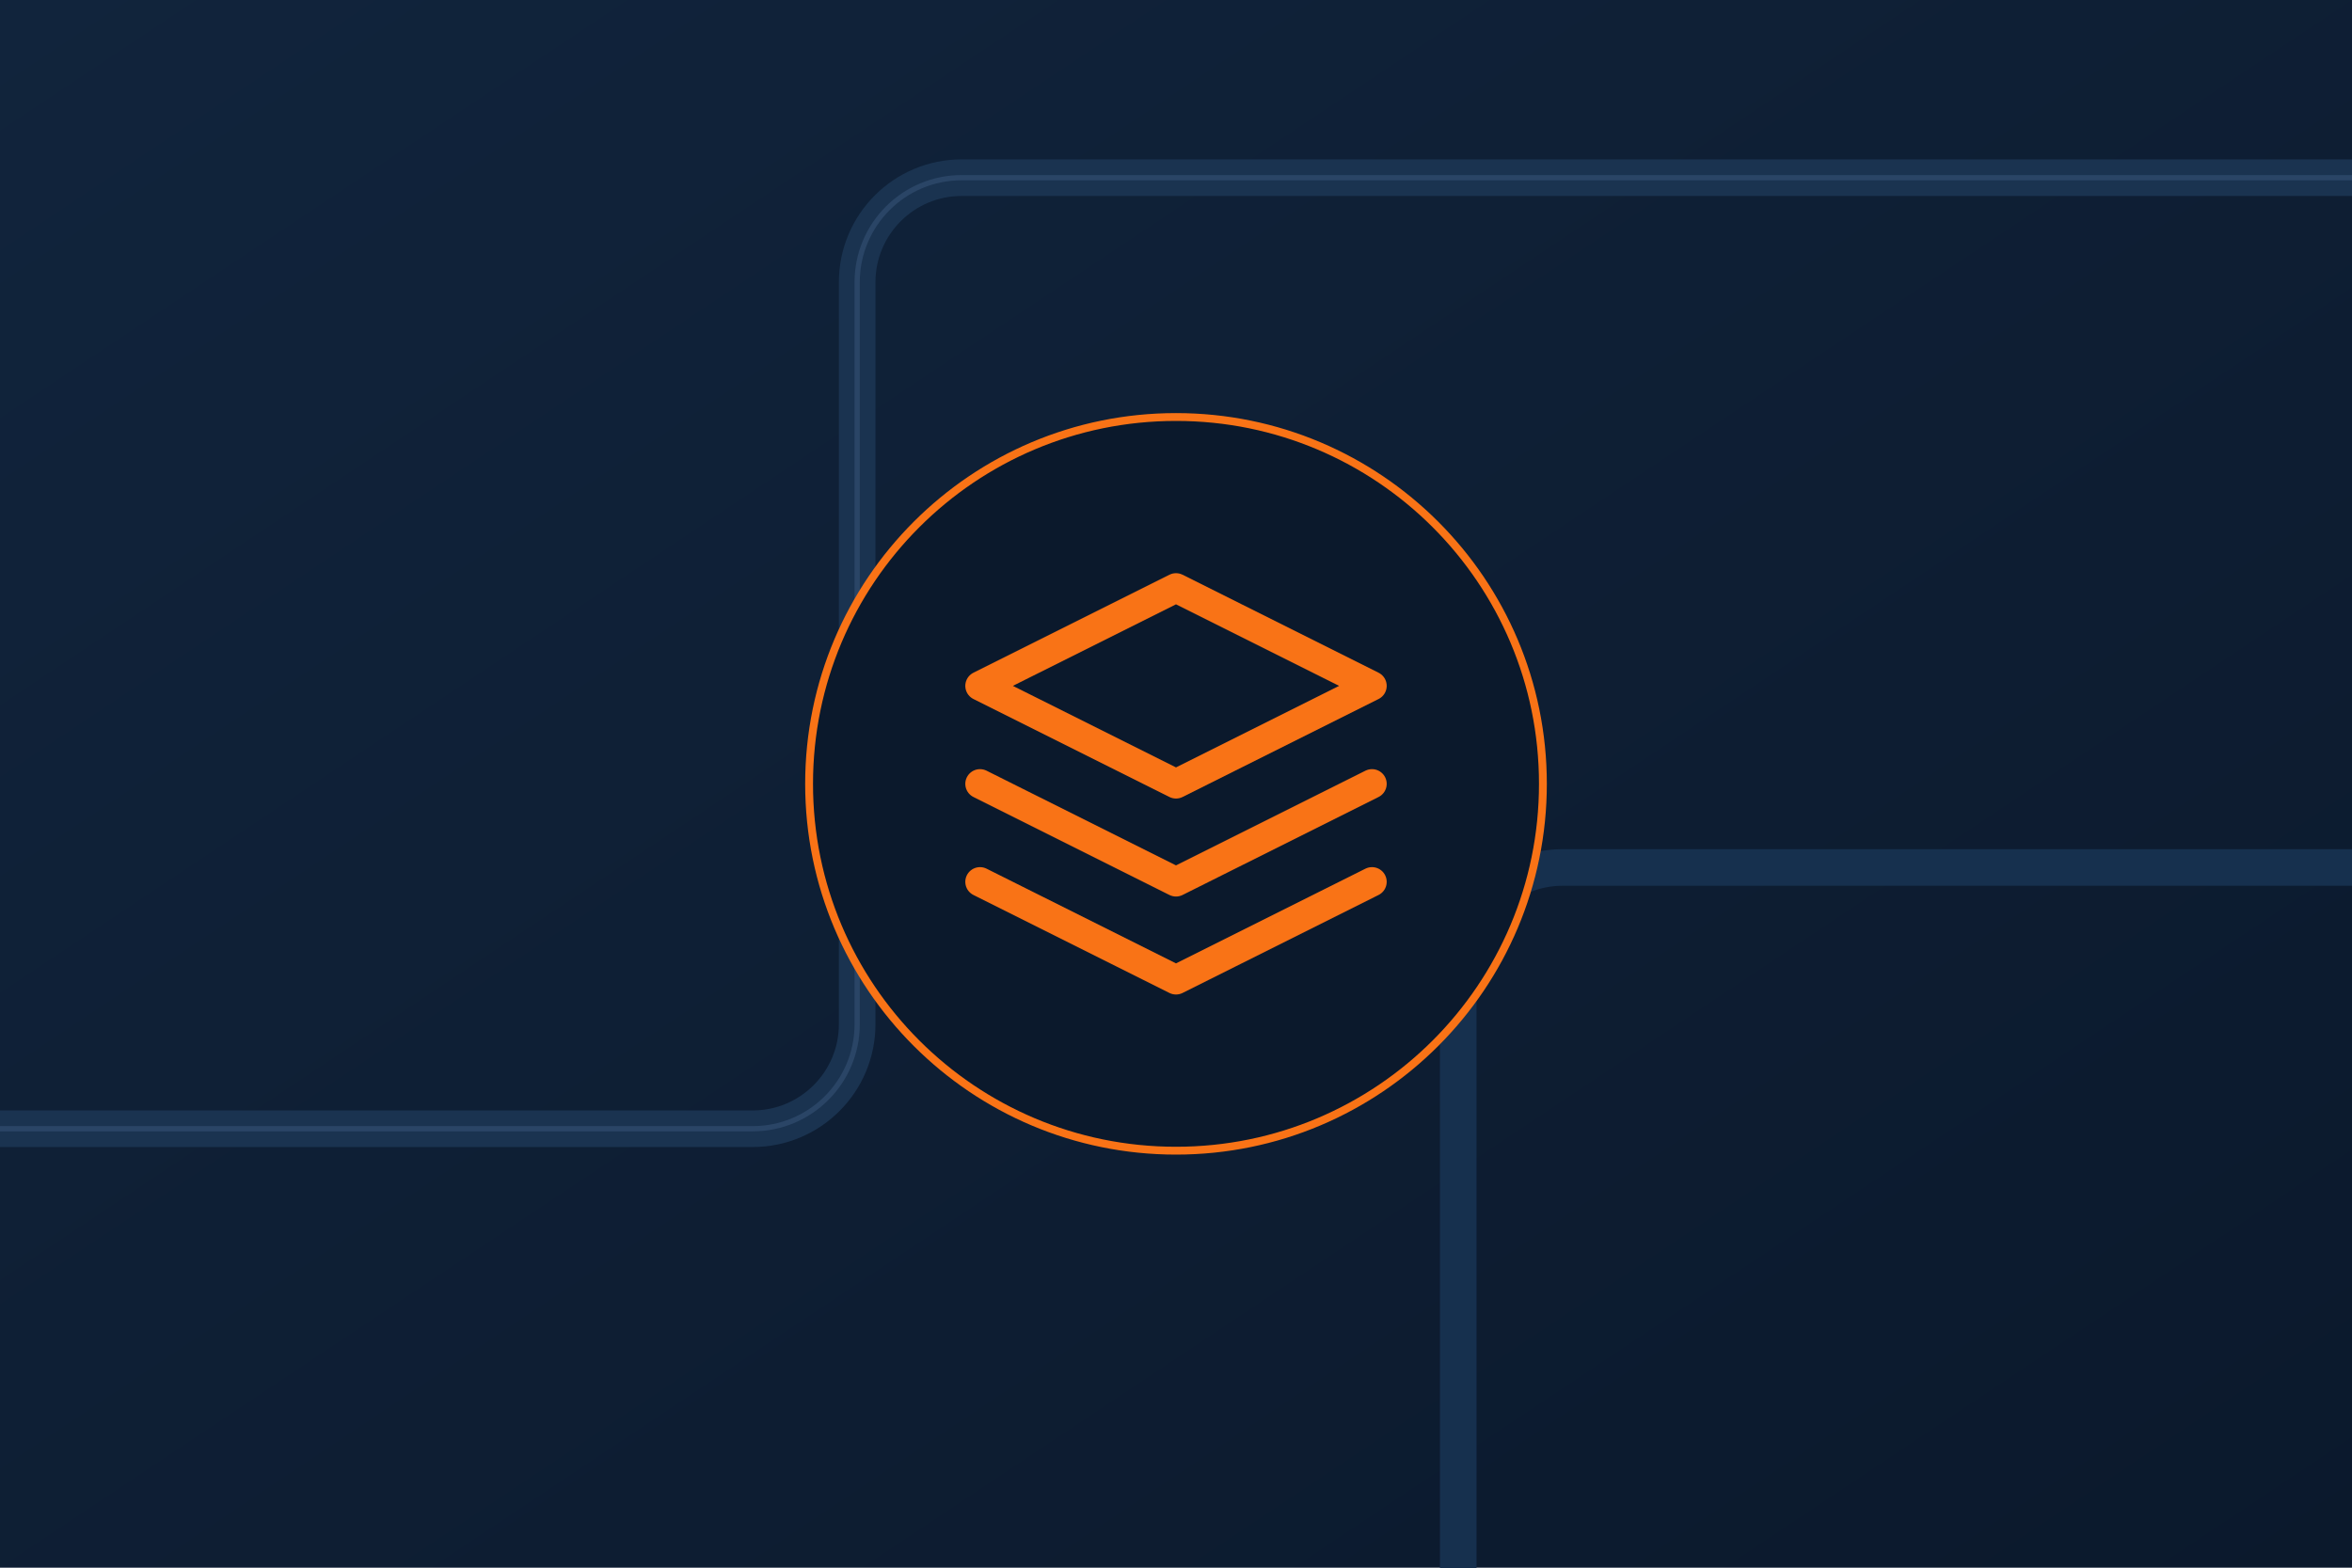
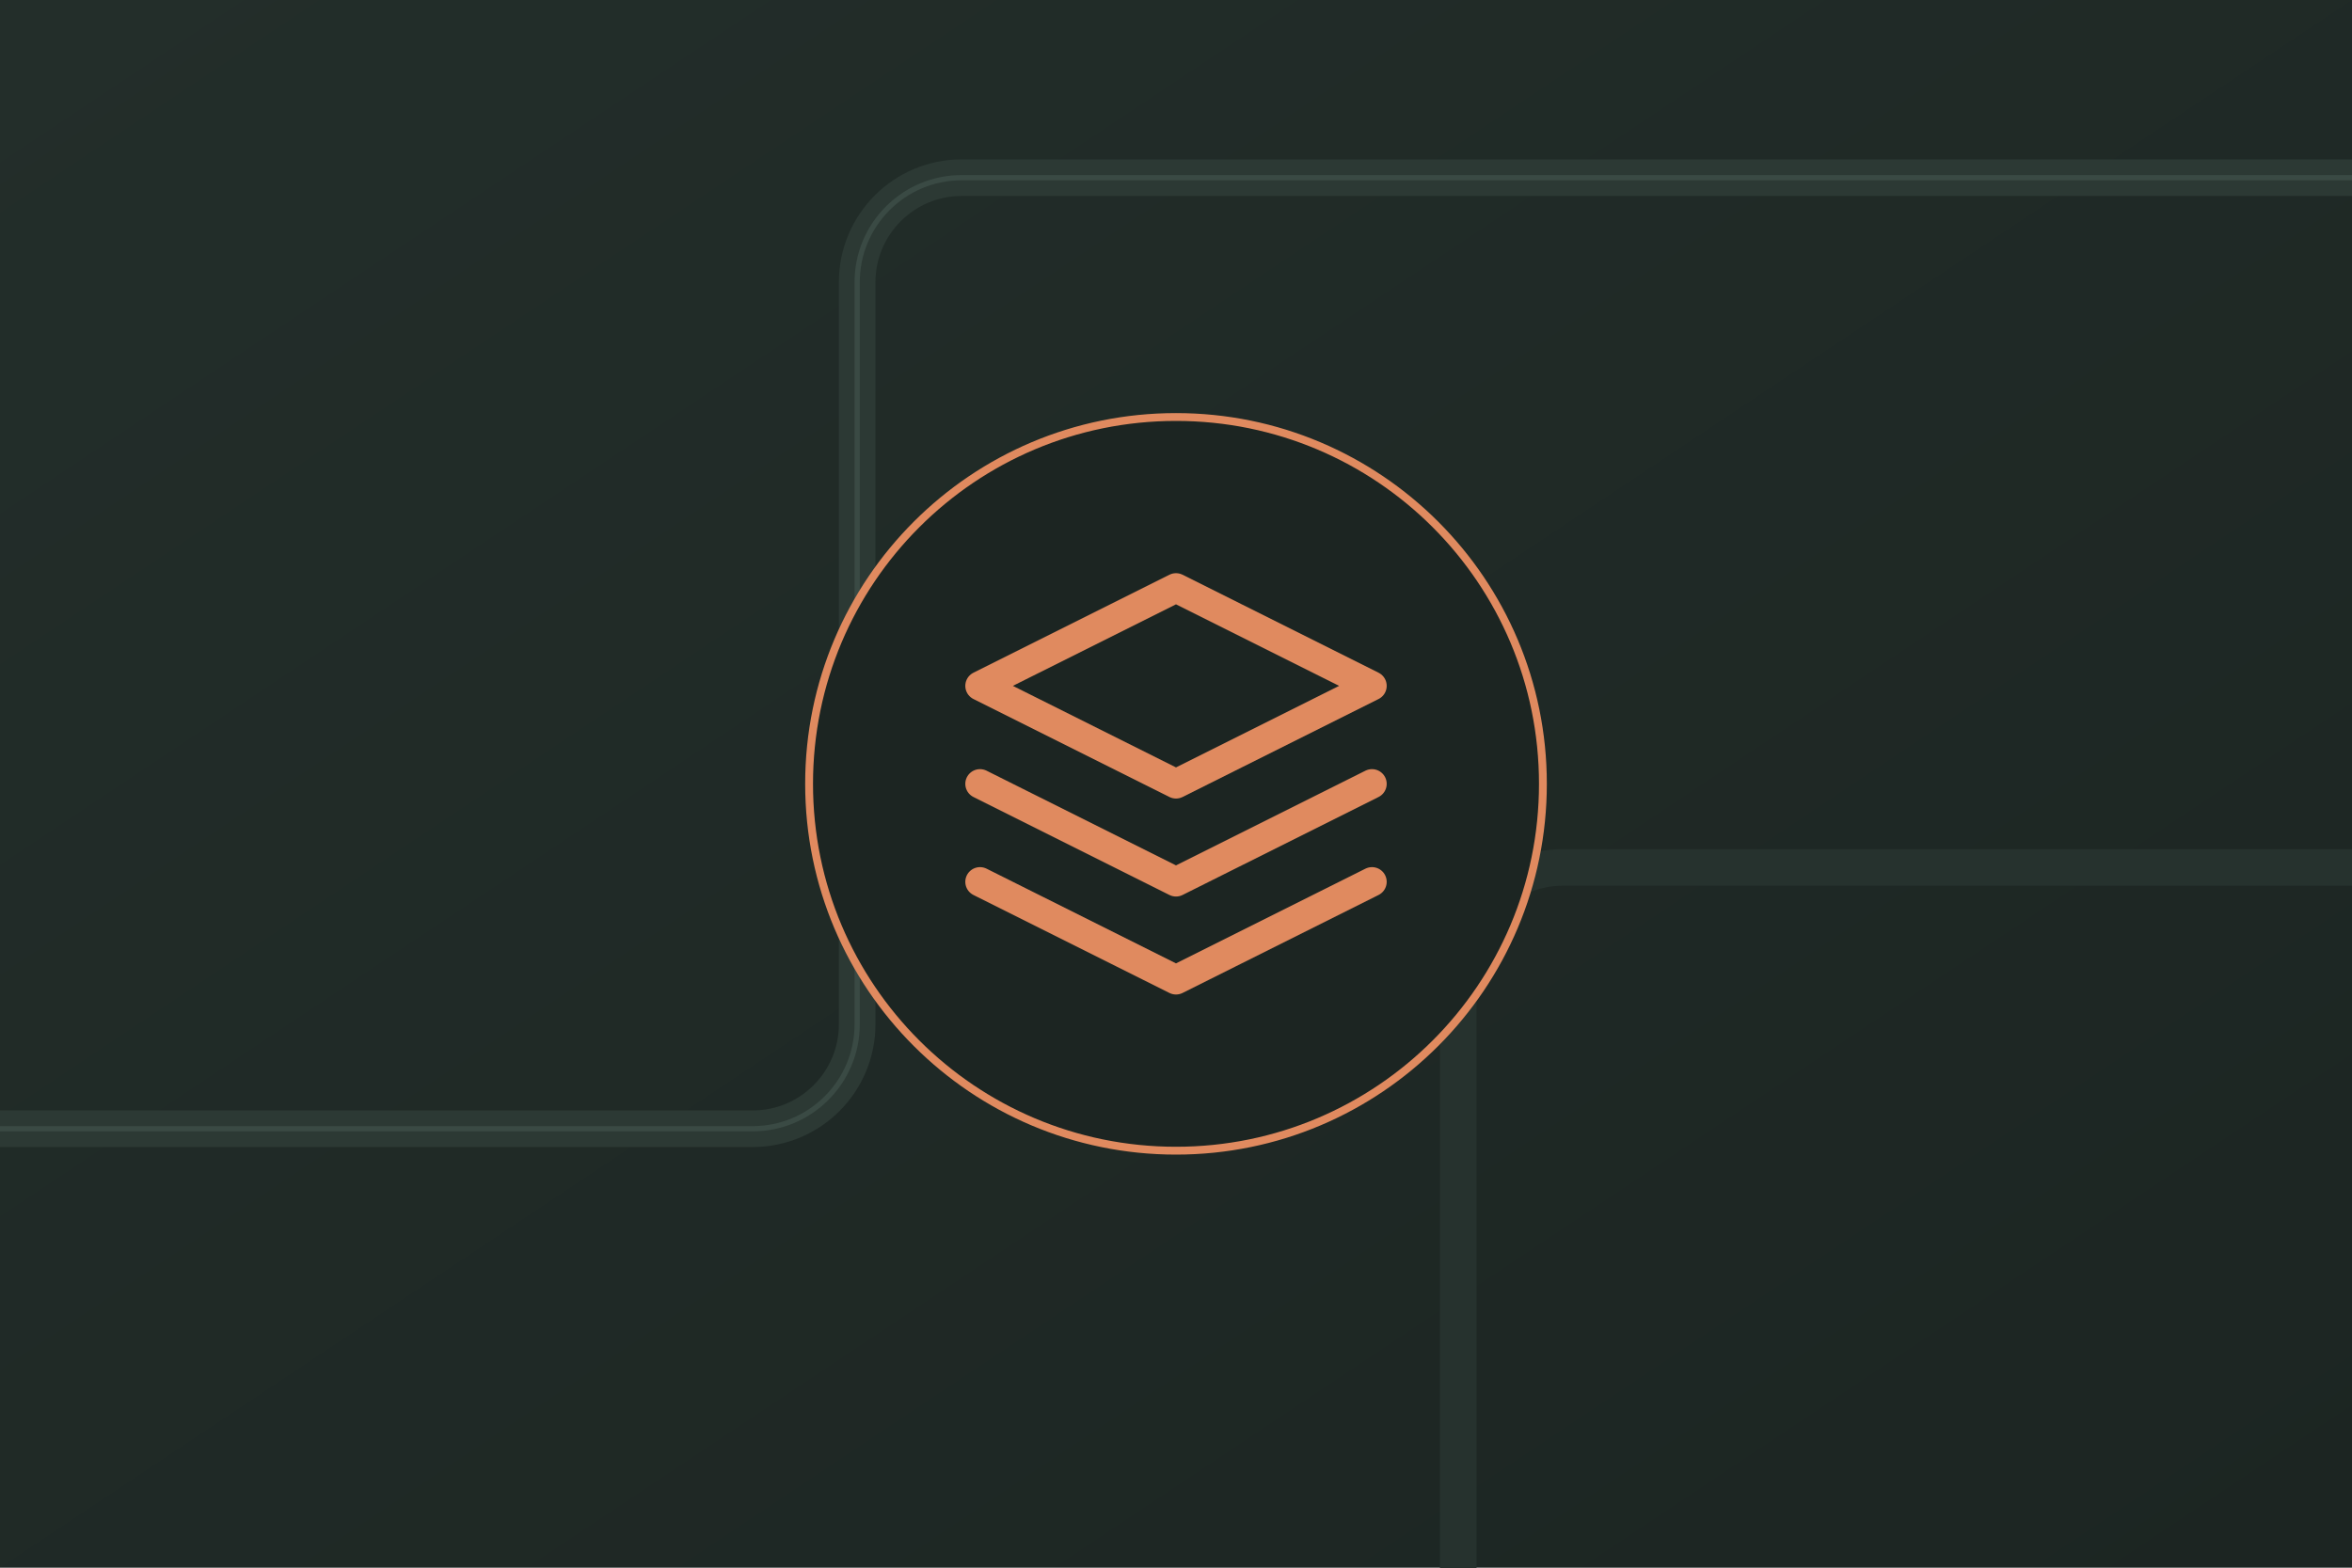
<svg xmlns="http://www.w3.org/2000/svg" viewBox="0 0 900 600" width="900" height="600">
  <defs>
    <linearGradient id="g" x1="0" y1="0" x2="1" y2="1">
-       <stop offset="0" stop-color="#11243C" />
-       <stop offset="1" stop-color="#0B192C" />
+       <stop offset="0" stop-color="#232E2A" />
+       <stop offset="1" stop-color="#1C2522" />
    </linearGradient>
  </defs>
  <rect width="900" height="600" fill="url(#g)" />
-   <g fill="none" stroke="#1A3350" stroke-width="14" stroke-linecap="round" stroke-linejoin="round">
+   <g fill="none" stroke="#2C3934" stroke-width="14" stroke-linecap="round" stroke-linejoin="round">
    <path d="M-20 432.0 H288.0 a40 40 0 0 0 40 -40 V108.0 a40 40 0 0 1 40 -40 H920" />
-     <path d="M558.0 620 V372.0 a40 40 0 0 1 40 -40 H920" stroke="#16304E" />
+     <path d="M558.0 620 V372.0 a40 40 0 0 1 40 -40 H920" stroke="#26322E" />
  </g>
-   <g fill="none" stroke="#2A4566" stroke-width="2">
+   <g fill="none" stroke="#3A4A44" stroke-width="2">
    <path d="M-20 432.0 H288.0 a40 40 0 0 0 40 -40 V108.0 a40 40 0 0 1 40 -40 H920" />
  </g>
-   <circle cx="450.0" cy="300.0" r="140.4" fill="#0B192C" stroke="#F97316" stroke-width="3" />
-   <g transform="translate(360.0 210.0) scale(7.5)" fill="none" stroke="#F97316" stroke-width="1.5" stroke-linecap="round" stroke-linejoin="round">
+   <circle cx="450.0" cy="300.0" r="140.4" fill="#1C2522" stroke="#E08A5F" stroke-width="3" />
+   <g transform="translate(360.0 210.0) scale(7.5)" fill="none" stroke="#E08A5F" stroke-width="1.5" stroke-linecap="round" stroke-linejoin="round">
    <path d="m12 2 10 5-10 5L2 7z" />
    <path d="m2 17 10 5 10-5M2 12l10 5 10-5" />
  </g>
</svg>
